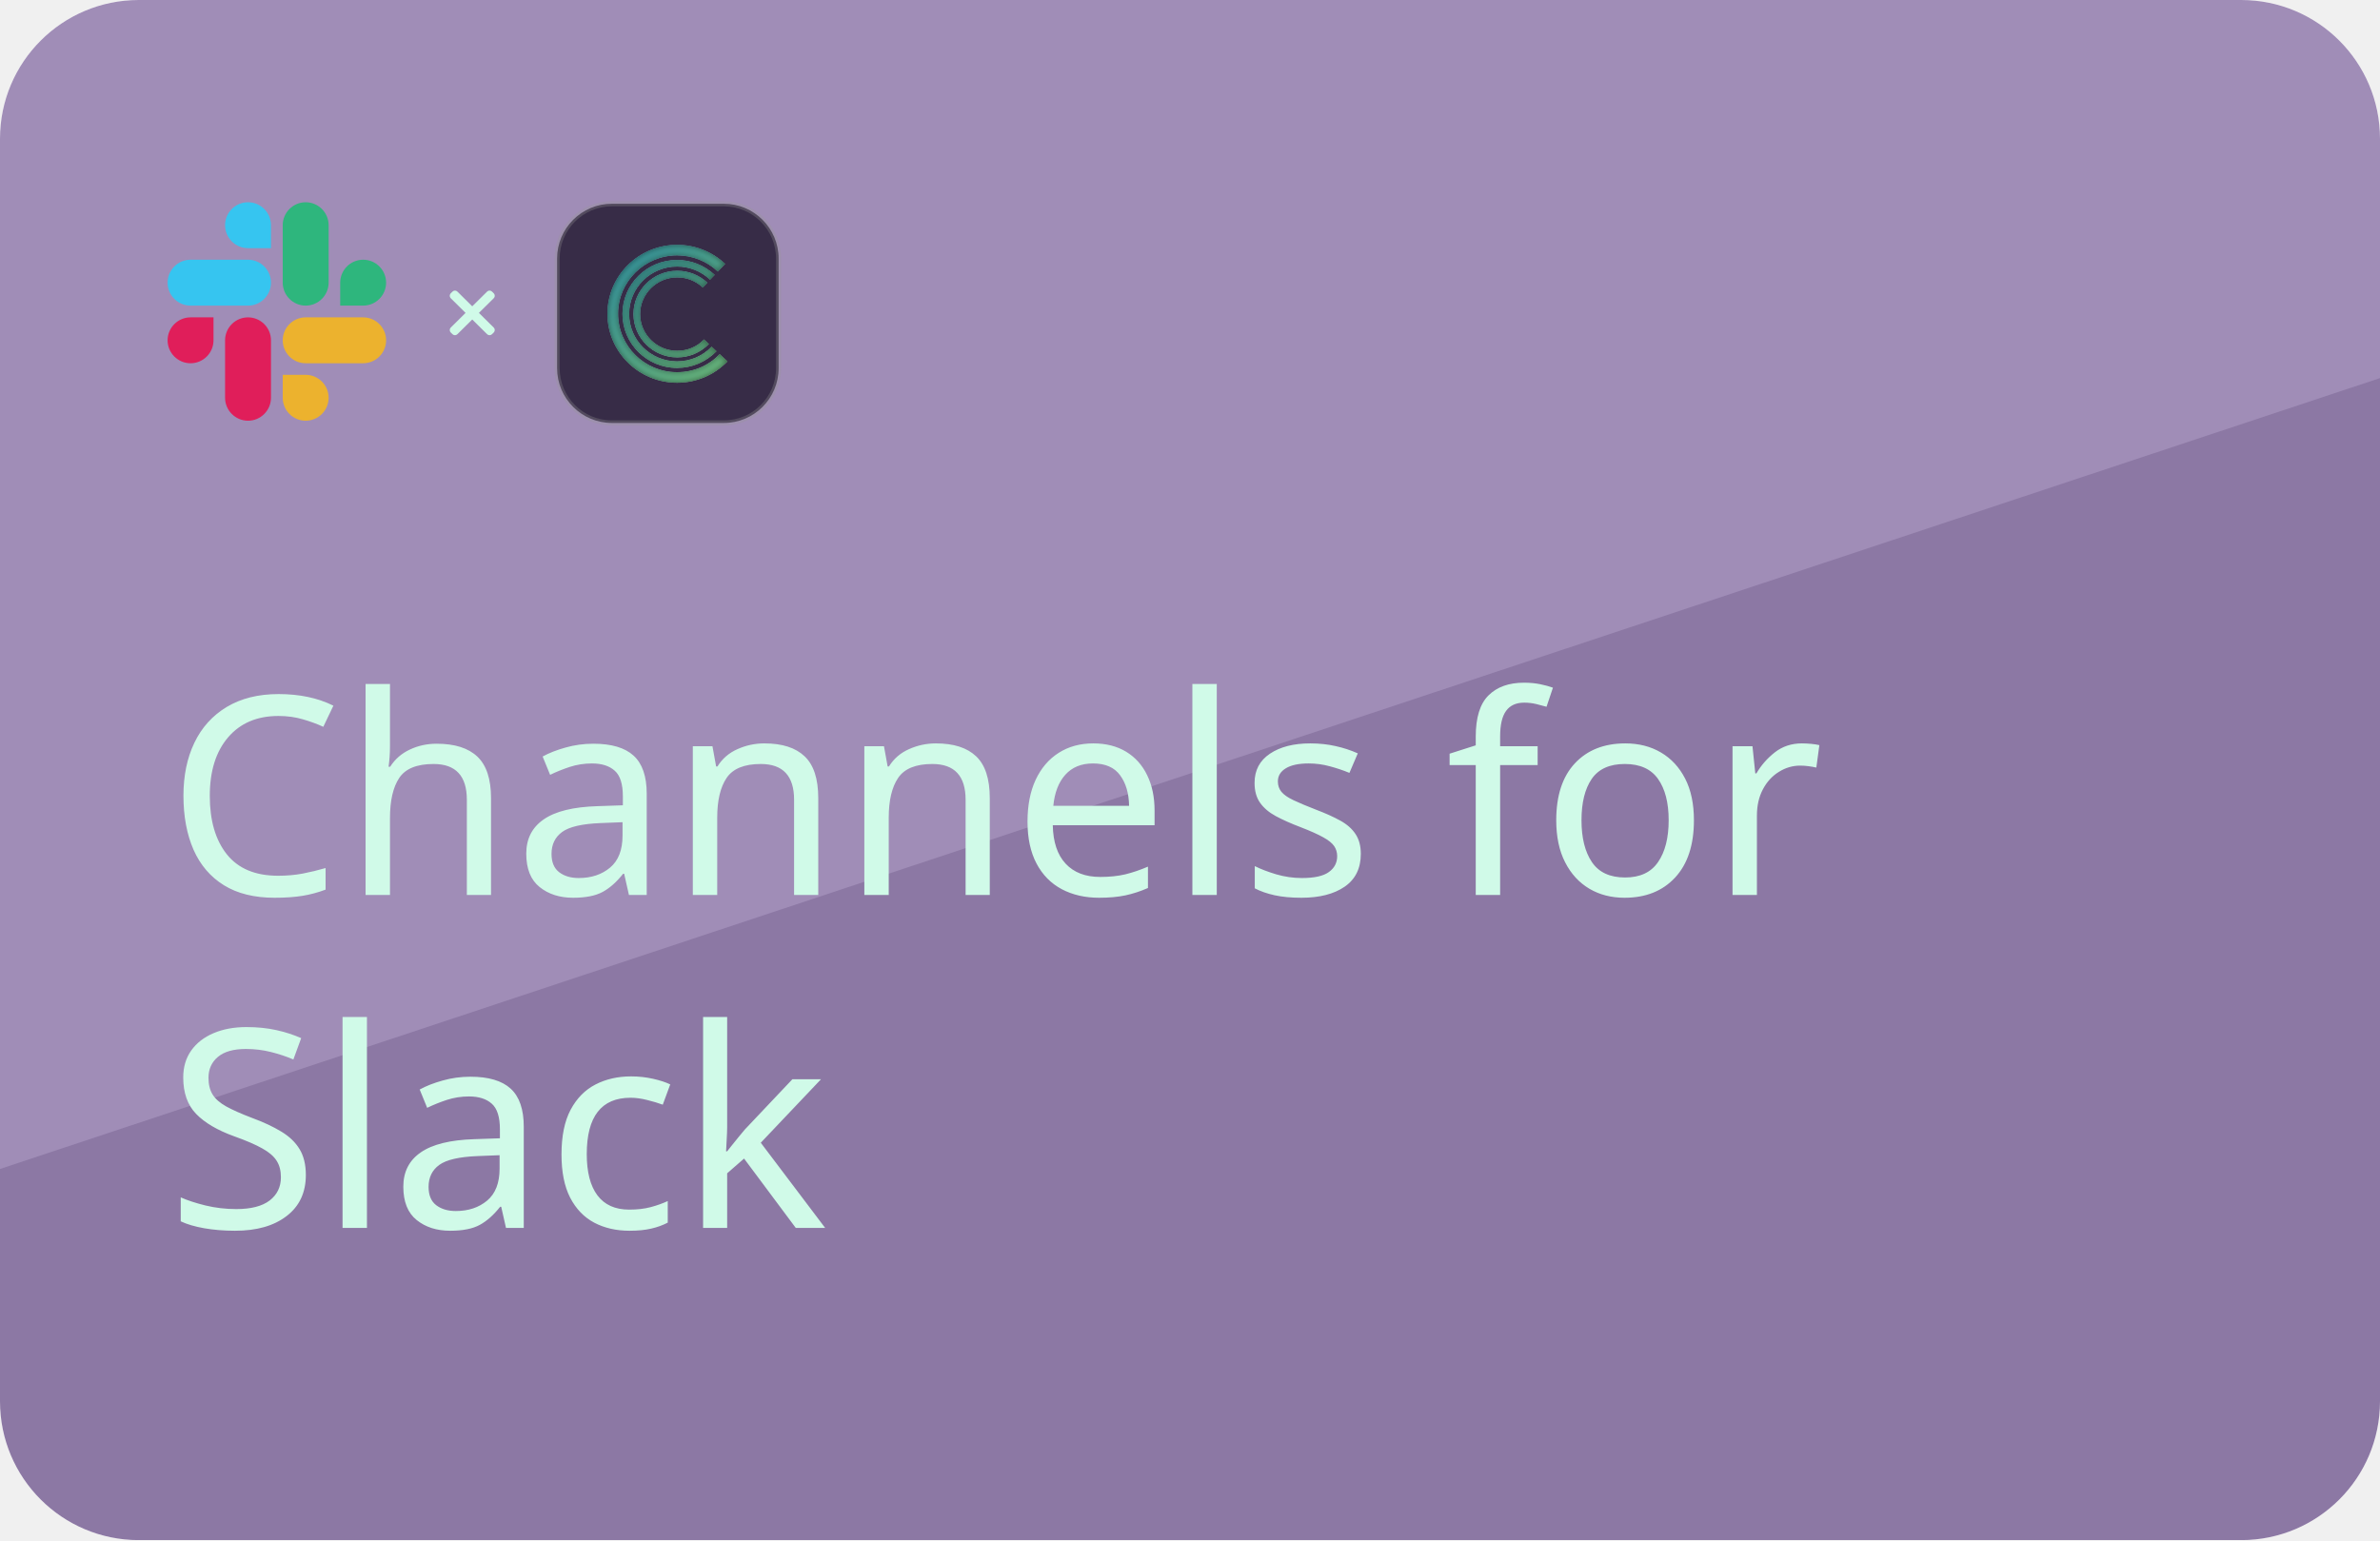
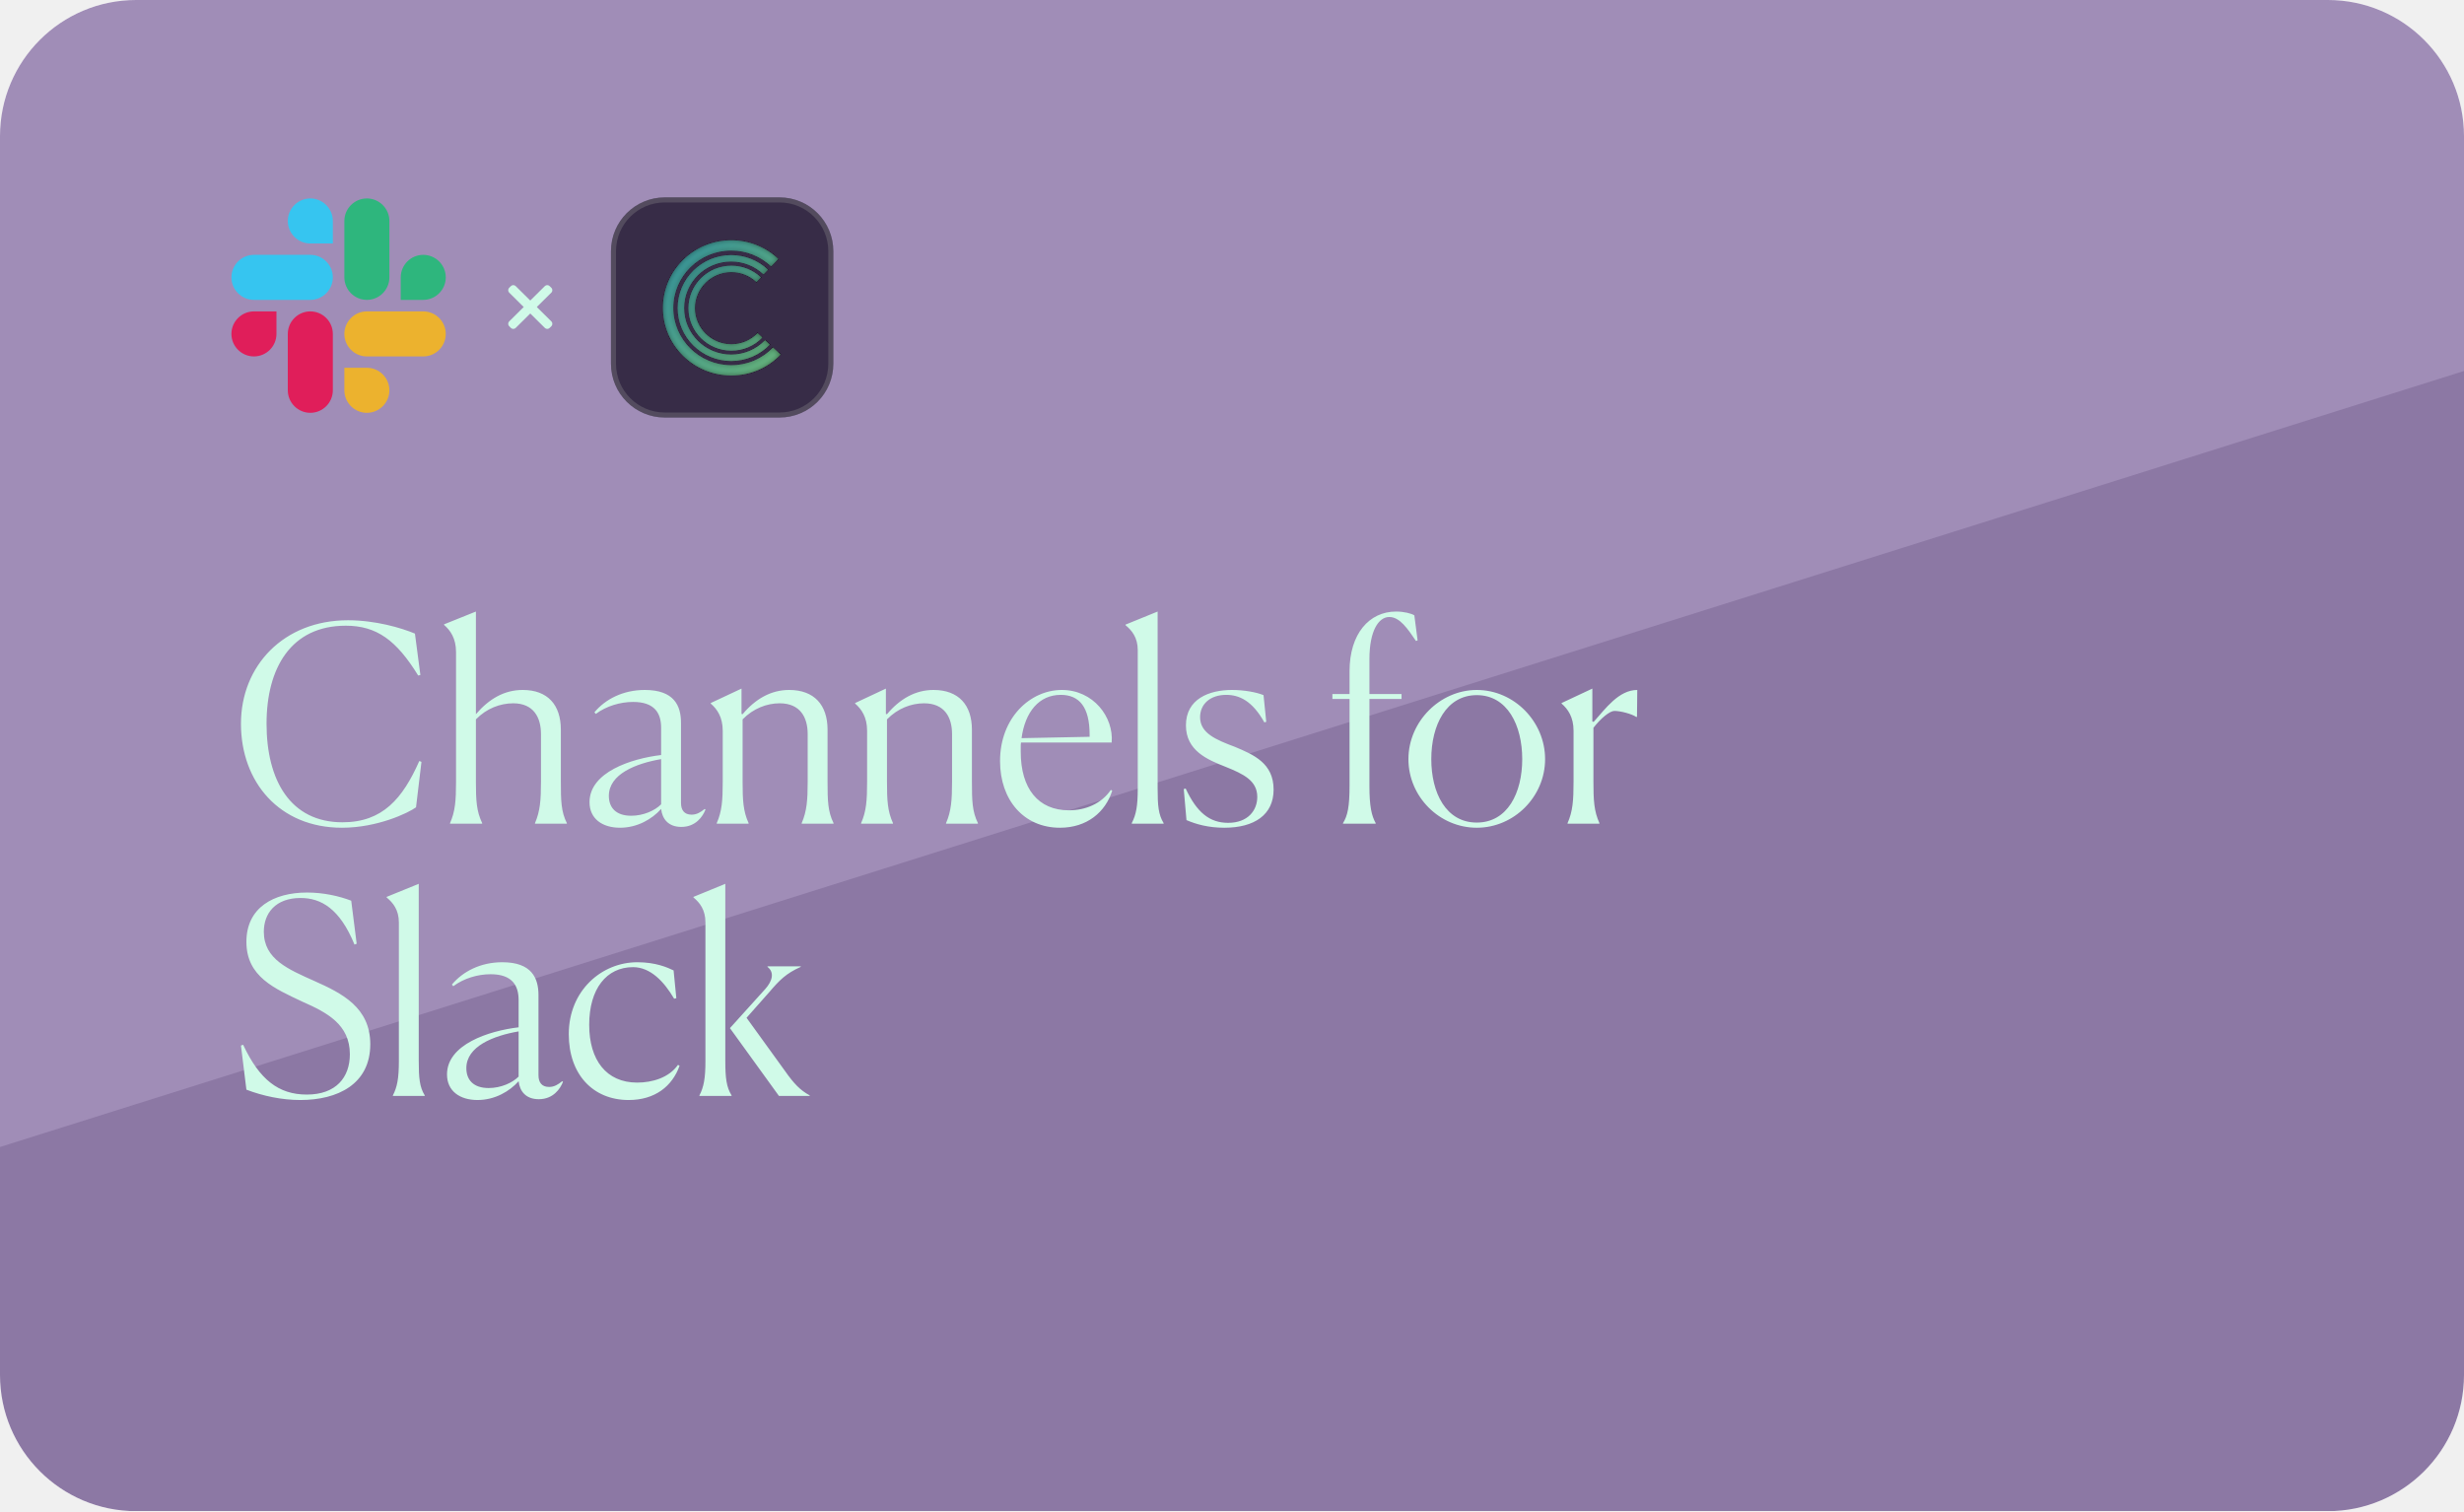
- <svg xmlns="http://www.w3.org/2000/svg" xmlns:xlink="http://www.w3.org/1999/xlink" width="343px" height="222px" viewBox="0 0 343 222" version="1.1">
-   <defs>
-     <rect id="path-1" x="0" y="0" width="343" height="222" rx="20" />
-     <linearGradient x1="12.127%" y1="0%" x2="89.388%" y2="101%" id="linearGradient-3">
-       <stop stop-color="#23A4AE" offset="0%" />
-       <stop stop-color="#52C491" offset="59.303%" />
-       <stop stop-color="#6DD780" offset="100%" />
-     </linearGradient>
-     <path d="M17.665,6.288 C20.259,6.288 22.72,7.265 24.598,9.041 L24.598,9.041 L23.534,10.144 C21.944,8.642 19.86,7.815 17.665,7.815 C12.978,7.815 9.164,11.59 9.164,16.23 C9.164,20.87 12.978,24.646 17.665,24.646 C20.014,24.646 22.197,23.72 23.81,22.041 L23.81,22.041 L24.927,23.092 C23.02,25.077 20.438,26.171 17.665,26.171 C12.126,26.171 7.622,21.71 7.622,16.229 C7.622,10.747 12.129,6.288 17.665,6.288 Z M17.653,8.468 C19.685,8.468 21.613,9.234 23.083,10.624 L23.083,10.624 L22.413,11.318 C21.125,10.098 19.435,9.427 17.653,9.427 C13.85,9.427 10.757,12.49 10.757,16.254 C10.757,20.019 13.85,23.082 17.653,23.082 C19.558,23.082 21.329,22.331 22.639,20.969 L22.639,20.969 L23.343,21.629 C21.848,23.185 19.826,24.041 17.653,24.041 C13.317,24.041 9.788,20.548 9.788,16.254 C9.788,11.962 13.316,8.468 17.653,8.468 Z M17.685,10.025 C19.315,10.025 20.862,10.639 22.042,11.756 L22.042,11.756 L21.373,12.449 C20.373,11.505 19.064,10.985 17.685,10.985 C14.739,10.985 12.342,13.357 12.342,16.274 C12.342,19.19 14.739,21.562 17.685,21.562 C19.161,21.562 20.533,20.981 21.547,19.925 L21.547,19.925 L22.249,20.586 C21.05,21.834 19.427,22.521 17.685,22.521 C14.204,22.521 11.373,19.717 11.373,16.273 C11.373,12.828 14.206,10.025 17.685,10.025 Z" id="path-4" />
-     <filter x="-2.9%" y="-2.5%" width="105.8%" height="105.0%" filterUnits="objectBoundingBox" id="filter-5">
-       <feGaussianBlur stdDeviation="0.5" in="SourceAlpha" result="shadowBlurInner1" />
-       <feOffset dx="0" dy="0" in="shadowBlurInner1" result="shadowOffsetInner1" />
-       <feComposite in="shadowOffsetInner1" in2="SourceAlpha" operator="arithmetic" k2="-1" k3="1" result="shadowInnerInner1" />
-       <feColorMatrix values="0 0 0 0 0   0 0 0 0 0   0 0 0 0 0  0 0 0 0.5 0" type="matrix" in="shadowInnerInner1" />
-     </filter>
-   </defs>
-   <g id="V3" stroke="none" stroke-width="1" fill="none" fill-rule="evenodd">
-     <g id="Intro-Copy-7" transform="translate(-165, -4765)">
-       <g id="Group-42-Copy-2" transform="translate(165, 3863)">
-         <g id="Group-25-Copy-9" transform="translate(0, 902)">
-           <g id="Group-23">
-             <mask id="mask-2" fill="white">
-               <use xlink:href="#path-1" />
-             </mask>
-             <use id="Mask" fill="#FFFFFF" xlink:href="#path-1" />
-             <g mask="url(#mask-2)">
-               <rect id="Rectangle" fill="#8C78A4" x="0" y="0" width="343" height="222" />
-               <polygon id="Gradient-BG-Copy" fill="#A08DB7" points="-2.38004061e-15 0 343 0 343 54.5 0 168.5" />
-             </g>
-           </g>
-           <g id="Group-6" transform="translate(24, 29)">
-             <g id="Group-9">
-               <g id="Group" transform="translate(55.91599, 0)">
-                 <rect id="Rectangle-13" stroke-opacity="0.296" stroke="#979797" stroke-width="0.739" fill="#372C47" x="0.37" y="0.37" width="31.928" height="31.598" rx="7.905" />
-                 <g id="Combined-Shape" fill-rule="nonzero">
-                   <use fill-opacity="0.2" fill="#FFFFFF" xlink:href="#path-4" />
-                   <use fill-opacity="0.75" fill="url(#linearGradient-3)" xlink:href="#path-4" />
-                   <use fill="black" fill-opacity="1" filter="url(#filter-5)" xlink:href="#path-4" />
-                 </g>
-               </g>
-               <g id="Slack_Mark" fill-rule="nonzero">
-                 <g id="Group" transform="translate(0, 16.66885)" fill="#E01E5A">
-                   <path d="M6.77,3.385 C6.77,5.206 5.283,6.693 3.462,6.693 C1.641,6.693 0.154,5.206 0.154,3.385 C0.154,1.564 1.641,0.077 3.462,0.077 L6.77,0.077 L6.77,3.385 Z" id="Path" />
-                   <path d="M8.437,3.385 C8.437,1.564 9.924,0.077 11.745,0.077 C13.566,0.077 15.053,1.564 15.053,3.385 L15.053,11.668 C15.053,13.489 13.566,14.976 11.745,14.976 C9.924,14.976 8.437,13.489 8.437,11.668 L8.437,3.385 Z" id="Path" />
-                 </g>
-                 <g id="Group" fill="#36C5F0">
-                   <path d="M11.745,6.77 C9.924,6.77 8.437,5.283 8.437,3.462 C8.437,1.641 9.924,0.154 11.745,0.154 C13.566,0.154 15.053,1.641 15.053,3.462 L15.053,6.77 L11.745,6.77 Z" id="Path" />
-                   <path d="M11.745,8.437 C13.566,8.437 15.053,9.924 15.053,11.745 C15.053,13.566 13.566,15.053 11.745,15.053 L3.462,15.053 C1.641,15.053 0.154,13.566 0.154,11.745 C0.154,9.924 1.641,8.437 3.462,8.437 L11.745,8.437 Z" id="Path" />
-                 </g>
-                 <g id="Group" transform="translate(16.66885, 0)" fill="#2EB67D">
-                   <path d="M8.36,11.745 C8.36,9.924 9.847,8.437 11.668,8.437 C13.489,8.437 14.976,9.924 14.976,11.745 C14.976,13.566 13.489,15.053 11.668,15.053 L8.36,15.053 L8.36,11.745 Z" id="Path" />
-                   <path d="M6.693,11.745 C6.693,13.566 5.206,15.053 3.385,15.053 C1.564,15.053 0.077,13.566 0.077,11.745 L0.077,3.462 C0.077,1.641 1.564,0.154 3.385,0.154 C5.206,0.154 6.693,1.641 6.693,3.462 L6.693,11.745 Z" id="Path" />
-                 </g>
-                 <g id="Group" transform="translate(16.66885, 16.66885)" fill="#ECB22E">
-                   <path d="M3.385,8.36 C5.206,8.36 6.693,9.847 6.693,11.668 C6.693,13.489 5.206,14.976 3.385,14.976 C1.564,14.976 0.077,13.489 0.077,11.668 L0.077,8.36 L3.385,8.36 Z" id="Path" />
-                   <path d="M3.385,6.693 C1.564,6.693 0.077,5.206 0.077,3.385 C0.077,1.564 1.564,0.077 3.385,0.077 L11.668,0.077 C13.489,0.077 14.976,1.564 14.976,3.385 C14.976,5.206 13.489,6.693 11.668,6.693 L3.385,6.693 Z" id="Path" />
-                 </g>
-               </g>
-               <g id="Group-5" transform="translate(41.32646, 13.39674)" fill="#D0FAE8" stroke="#D0FAE8" stroke-linejoin="round" stroke-width="1.016">
-                 <polygon id="Close" points="0.239 0 2.733 2.469 5.227 0 5.466 0.237 2.972 2.705 5.466 5.174 5.227 5.41 2.733 2.942 0.239 5.41 0 5.174 2.494 2.705 0 0.237" />
-               </g>
-             </g>
-           </g>
-           <text id="Channels-for-Slack" font-family="Canela-Light, Canela" font-size="40" font-weight="300" fill="#D0FAE8">
-             <tspan x="24" y="129">Channels for </tspan>
-             <tspan x="24" y="177">Slack</tspan>
-           </text>
+ <svg xmlns="http://www.w3.org/2000/svg" width="362" height="222" viewBox="0 0 362 222" fill="none">
+   <g id="Group 25 Copy 9">
+     <g id="Group 23">
+       <rect id="Mask" width="362" height="222" rx="20" fill="white" />
+       <mask id="mask0" mask-type="alpha" maskUnits="userSpaceOnUse" x="0" y="0" width="362" height="222">
+         <rect id="Mask_2" width="362" height="222" rx="20" fill="white" />
+       </mask>
+       <g mask="url(#mask0)">
+         <g id="Group 23_2">
+           <rect id="Rectangle" width="362" height="222" fill="#8C78A4" />
+           <path id="Gradient BG Copy" fill-rule="evenodd" clip-rule="evenodd" d="M0 0H362V54.5L0 168.5L0 0Z" fill="#A08DB7" />
        </g>
      </g>
    </g>
+     <g id="Group 6">
+       <g id="Group 9">
+         <g id="Group">
+           <g id="Rectangle 13">
+             <rect x="89.762" y="29" width="32.667" height="32.337" rx="7.905" fill="#372C47" />
+             <rect x="90.132" y="29.37" width="31.928" height="31.598" rx="7.535" stroke="#979797" stroke-opacity="0.296" stroke-width="0.739" />
+           </g>
+           <g id="Combined Shape" filter="url(#filter0_bi)">
+             <path fill-rule="evenodd" clip-rule="evenodd" d="M113.296 39.143C111.706 37.642 109.622 36.814 107.428 36.814C102.74 36.814 98.926 40.589 98.926 45.229C98.926 49.87 102.74 53.645 107.428 53.645C109.776 53.645 111.959 52.72 113.572 51.04L114.689 52.091C112.782 54.077 110.2 55.171 107.428 55.171C101.888 55.171 97.384 50.709 97.384 45.229C97.384 39.747 101.891 35.287 107.428 35.287C110.021 35.287 112.482 36.264 114.36 38.041L113.296 39.143ZM107.415 52.082C103.612 52.082 100.519 49.018 100.519 45.254C100.519 41.489 103.612 38.426 107.415 38.426C109.198 38.426 110.887 39.097 112.175 40.318L112.845 39.624C111.375 38.233 109.448 37.467 107.415 37.467C103.078 37.467 99.55 40.961 99.55 45.254C99.55 49.547 103.079 53.04 107.415 53.04C109.588 53.04 111.61 52.184 113.105 50.629L112.401 49.968C111.091 51.331 109.32 52.082 107.415 52.082ZM107.447 39.984C108.826 39.984 110.136 40.504 111.135 41.448L111.804 40.755C110.624 39.639 109.077 39.025 107.447 39.025C103.968 39.025 101.135 41.827 101.135 45.273C101.135 48.717 103.966 51.52 107.447 51.52C109.189 51.52 110.812 50.833 112.011 49.585L111.309 48.925C110.295 49.98 108.923 50.562 107.447 50.562C104.501 50.562 102.104 48.189 102.104 45.273C102.104 42.357 104.501 39.984 107.447 39.984Z" fill="white" fill-opacity="0.2" />
+             <path fill-rule="evenodd" clip-rule="evenodd" d="M113.296 39.143C111.706 37.642 109.622 36.814 107.428 36.814C102.74 36.814 98.926 40.589 98.926 45.229C98.926 49.87 102.74 53.645 107.428 53.645C109.776 53.645 111.959 52.72 113.572 51.04L114.689 52.091C112.782 54.077 110.2 55.171 107.428 55.171C101.888 55.171 97.384 50.709 97.384 45.229C97.384 39.747 101.891 35.287 107.428 35.287C110.021 35.287 112.482 36.264 114.36 38.041L113.296 39.143ZM107.415 52.082C103.612 52.082 100.519 49.018 100.519 45.254C100.519 41.489 103.612 38.426 107.415 38.426C109.198 38.426 110.887 39.097 112.175 40.318L112.845 39.624C111.375 38.233 109.448 37.467 107.415 37.467C103.078 37.467 99.55 40.961 99.55 45.254C99.55 49.547 103.079 53.04 107.415 53.04C109.588 53.04 111.61 52.184 113.105 50.629L112.401 49.968C111.091 51.331 109.32 52.082 107.415 52.082ZM107.447 39.984C108.826 39.984 110.136 40.504 111.135 41.448L111.804 40.755C110.624 39.639 109.077 39.025 107.447 39.025C103.968 39.025 101.135 41.827 101.135 45.273C101.135 48.717 103.966 51.52 107.447 51.52C109.189 51.52 110.812 50.833 112.011 49.585L111.309 48.925C110.295 49.98 108.923 50.562 107.447 50.562C104.501 50.562 102.104 48.189 102.104 45.273C102.104 42.357 104.501 39.984 107.447 39.984Z" fill="url(#paint0_linear)" fill-opacity="0.75" />
+           </g>
+         </g>
+         <g id="Slack_Mark">
+           <g id="Group_2">
+             <path id="Path" d="M40.616 49.054C40.616 50.875 39.129 52.362 37.308 52.362C35.487 52.362 34 50.875 34 49.054C34 47.233 35.487 45.746 37.308 45.746H40.616V49.054Z" fill="#E01E5A" />
+             <path id="Path_2" d="M42.283 49.054C42.283 47.233 43.77 45.746 45.591 45.746C47.412 45.746 48.899 47.233 48.899 49.054V57.337C48.899 59.158 47.412 60.645 45.591 60.645C43.77 60.645 42.283 59.158 42.283 57.337V49.054Z" fill="#E01E5A" />
+           </g>
+           <g id="Group_3">
+             <path id="Path_3" d="M45.591 35.77C43.77 35.77 42.283 34.283 42.283 32.462C42.283 30.642 43.77 29.154 45.591 29.154C47.412 29.154 48.899 30.642 48.899 32.462V35.77H45.591Z" fill="#36C5F0" />
+             <path id="Path_4" d="M45.591 37.438C47.412 37.438 48.899 38.925 48.899 40.746C48.899 42.566 47.412 44.054 45.591 44.054H37.308C35.487 44.054 34 42.566 34 40.746C34 38.925 35.487 37.438 37.308 37.438H45.591Z" fill="#36C5F0" />
+           </g>
+           <g id="Group_4">
+             <path id="Path_5" d="M58.875 40.746C58.875 38.925 60.362 37.438 62.183 37.438C64.004 37.438 65.491 38.925 65.491 40.746C65.491 42.566 64.004 44.054 62.183 44.054H58.875V40.746Z" fill="#2EB67D" />
+             <path id="Path_6" d="M57.208 40.746C57.208 42.566 55.721 44.054 53.9 44.054C52.079 44.054 50.592 42.566 50.592 40.746V32.462C50.592 30.642 52.079 29.154 53.9 29.154C55.721 29.154 57.208 30.642 57.208 32.462V40.746Z" fill="#2EB67D" />
+           </g>
+           <g id="Group_5">
+             <path id="Path_7" d="M53.9 54.029C55.721 54.029 57.208 55.517 57.208 57.337C57.208 59.158 55.721 60.645 53.9 60.645C52.079 60.645 50.592 59.158 50.592 57.337V54.029H53.9Z" fill="#ECB22E" />
+             <path id="Path_8" d="M53.9 52.362C52.079 52.362 50.592 50.875 50.592 49.054C50.592 47.233 52.079 45.746 53.9 45.746H62.183C64.004 45.746 65.491 47.233 65.491 49.054C65.491 50.875 64.004 52.362 62.183 52.362H53.9Z" fill="#ECB22E" />
+           </g>
+         </g>
+         <g id="Group 5">
+           <path id="Close" fill-rule="evenodd" clip-rule="evenodd" d="M75.412 42.397L77.905 44.865L80.399 42.397L80.638 42.633L78.144 45.102L80.638 47.57L80.399 47.807L77.905 45.338L75.412 47.807L75.173 47.57L77.666 45.102L75.173 42.633L75.412 42.397Z" fill="#D0FAE8" stroke="#D0FAE8" stroke-width="1.016" stroke-linejoin="round" />
+         </g>
+       </g>
+     </g>
+     <path id="Channels for Slack" d="M61.12 118.6L61.92 111.92L61.6 111.8C59.16 117.32 56.2 120.8 50.32 120.8C42.64 120.8 39.16 114.6 39.16 106.32C39.16 98.12 42.76 91.92 50.8 91.92C55.32 91.92 58.24 94.04 61.44 99.24L61.76 99.16L60.96 93.08C58.96 92.24 55.16 91.12 51.12 91.12C41.68 91.12 35.4 97.8 35.4 106.32C35.4 114.88 41.04 121.6 50.24 121.6C55.44 121.6 59.96 119.44 61.12 118.6ZM66.118 121H70.838V120.92C69.998 119.16 69.918 117.56 69.918 114.84V105.68C71.478 104.08 73.478 103.32 75.398 103.32C78.398 103.32 79.478 105.4 79.478 107.84V114.84C79.478 117.52 79.358 119.16 78.598 120.92V121H83.278V120.92C82.438 119.24 82.398 117.64 82.398 114.84V107.2C82.398 103.56 80.478 101.36 76.798 101.36C74.078 101.36 71.838 102.68 69.918 104.92V89.84L65.238 91.72V91.8C66.158 92.6 66.998 93.76 66.998 95.8V114.84C66.998 117.6 66.878 119.2 66.118 120.92V121ZM92.73 119.84C90.49 119.84 89.45 118.64 89.45 116.92C89.45 113.72 93.41 112.16 97.13 111.52V118.16C96.21 119.08 94.53 119.84 92.73 119.84ZM100.09 121.48C102.21 121.48 103.25 119.96 103.65 118.92L103.53 118.84C102.93 119.32 102.37 119.68 101.61 119.68C100.49 119.68 100.05 118.96 100.05 117.96V106.2C100.05 103.68 99.05 101.36 94.73 101.36C91.53 101.36 88.93 102.72 87.33 104.64L87.53 104.88C89.09 103.72 91.13 103.12 93.01 103.12C96.21 103.12 97.13 104.8 97.13 106.92V110.92C92.73 111.44 86.61 113.44 86.61 117.84C86.61 120.28 88.49 121.6 91.09 121.6C93.65 121.6 95.81 120.32 97.13 118.84C97.29 120.32 98.21 121.48 100.09 121.48ZM109.98 121V120.92C109.18 119.16 109.1 117.56 109.1 114.8V105.68C110.66 104.08 112.66 103.32 114.54 103.32C117.58 103.32 118.66 105.4 118.66 107.84V114.84C118.66 117.52 118.54 119.16 117.78 120.92V121H122.46V120.92C121.62 119.2 121.58 117.64 121.58 114.8V107.2C121.58 103.56 119.62 101.36 115.94 101.36C113.26 101.36 110.98 102.68 109.1 104.92L108.94 104.88V101.16L104.42 103.28V103.36C105.34 104.16 106.18 105.32 106.18 107.36V114.84C106.18 117.6 106.06 119.2 105.3 120.92V121H109.98ZM131.191 121V120.92C130.391 119.16 130.311 117.56 130.311 114.8V105.68C131.871 104.08 133.871 103.32 135.751 103.32C138.791 103.32 139.871 105.4 139.871 107.84V114.84C139.871 117.52 139.751 119.16 138.991 120.92V121H143.671V120.92C142.831 119.2 142.791 117.64 142.791 114.8V107.2C142.791 103.56 140.831 101.36 137.151 101.36C134.471 101.36 132.191 102.68 130.311 104.92L130.151 104.88V101.16L125.631 103.28V103.36C126.551 104.16 127.391 105.32 127.391 107.36V114.84C127.391 117.6 127.271 119.2 126.511 120.92V121H131.191ZM163.402 116.16L163.202 116.04C161.802 118.08 159.482 119.04 157.042 119.04C152.522 119.04 149.962 115.84 149.962 110.44V109.76C149.962 109.52 149.962 109.28 150.002 109.08H163.322C163.642 105.36 160.642 101.36 156.002 101.36C151.362 101.36 146.922 105.44 146.922 111.8C146.922 117.56 150.442 121.6 155.722 121.6C159.682 121.6 162.402 119.32 163.402 116.16ZM155.842 102.08C158.602 102.08 160.082 103.92 160.082 107.92V108.24L150.082 108.44C150.602 104.6 152.642 102.08 155.842 102.08ZM166.274 120.92V121H170.954V120.92C170.194 119.68 170.074 118.36 170.074 115.84V89.84L165.354 91.76V91.84C166.274 92.6 167.154 93.64 167.154 95.52V115.88C167.154 118.4 166.914 119.68 166.274 120.92ZM186.032 106.04L185.632 102.12C184.552 101.68 182.752 101.36 180.992 101.36C177.632 101.36 174.232 102.68 174.232 106.56C174.232 110.28 177.392 111.6 180.032 112.64C182.712 113.72 184.712 114.68 184.712 117.08C184.712 119.04 183.352 120.88 180.432 120.88C177.712 120.88 175.832 119.36 174.192 115.84L173.912 115.92L174.312 120.48C175.712 121.08 177.512 121.6 179.872 121.6C184.312 121.6 187.112 119.68 187.112 116C187.112 112.12 184.192 110.88 181.432 109.72C178.672 108.68 176.312 107.72 176.312 105.36C176.312 103.44 177.792 102.08 180.152 102.08C182.072 102.08 183.992 102.96 185.752 106.12L186.032 106.04ZM197.309 120.92V121H202.109V120.92C201.509 119.84 201.189 118.48 201.189 115.44V102.68H205.909V101.96H201.189V96.84C201.189 92.72 202.509 90.64 204.109 90.64C205.669 90.64 206.829 92.4 208.029 94.16L208.269 94.08L207.789 90.4C207.349 90.12 206.269 89.84 205.109 89.84C201.149 89.84 198.269 93.12 198.269 98.6V101.96H195.749V102.68H198.269V115.44C198.269 118.48 197.989 119.84 197.309 120.92ZM216.959 121.6C222.439 121.6 226.999 117.04 226.999 111.52C226.999 106 222.439 101.36 216.959 101.36C211.559 101.36 206.919 106 206.919 111.52C206.919 117.04 211.479 121.6 216.959 121.6ZM216.959 120.84C212.439 120.84 210.279 116.48 210.279 111.52C210.279 106.52 212.479 102.12 216.959 102.12C221.439 102.12 223.639 106.52 223.639 111.52C223.639 116.48 221.479 120.84 216.959 120.84ZM230.3 120.92V121H234.98V120.92C234.18 119.16 234.1 117.56 234.1 114.8V106.92C235.18 105.52 236.5 104.44 237.18 104.44C238.1 104.44 239.74 104.88 240.38 105.32H240.5L240.54 101.36C237.82 101.36 235.86 104.12 234.14 106.04L233.94 106V101.16L229.42 103.28V103.36C230.34 104.16 231.18 105.32 231.18 107.36V114.84C231.18 117.6 231.06 119.2 230.3 120.92ZM52.4 138.64L51.6 132.32C49.84 131.64 47.52 131.12 45.12 131.12C40.16 131.12 36.2 133.36 36.2 138.36C36.2 143.52 40.4 145.24 44.44 147.16C48.08 148.76 51.4 150.52 51.4 154.88C51.4 158.28 49.36 160.8 45.08 160.8C40.92 160.8 38.12 158.6 35.72 153.48L35.4 153.6L36.2 160.08C38.6 161 41.4 161.6 44.12 161.6C49.6 161.6 54.4 159.28 54.4 153.4C54.4 148 50.24 145.92 46.2 144.12C42.36 142.4 38.76 140.92 38.76 136.88C38.76 134.16 40.48 131.92 44.16 131.92C47.16 131.92 49.92 133.48 52.08 138.76L52.4 138.64ZM57.72 160.92V161H62.4V160.92C61.64 159.68 61.52 158.36 61.52 155.84V129.84L56.8 131.76V131.84C57.72 132.6 58.6 133.64 58.6 135.52V155.88C58.6 158.4 58.36 159.68 57.72 160.92ZM71.793 159.84C69.552 159.84 68.513 158.64 68.513 156.92C68.513 153.72 72.472 152.16 76.192 151.52V158.16C75.272 159.08 73.593 159.84 71.793 159.84ZM79.153 161.48C81.272 161.48 82.312 159.96 82.713 158.92L82.593 158.84C81.993 159.32 81.433 159.68 80.672 159.68C79.552 159.68 79.112 158.96 79.112 157.96V146.2C79.112 143.68 78.112 141.36 73.793 141.36C70.593 141.36 67.993 142.72 66.392 144.64L66.593 144.88C68.153 143.72 70.192 143.12 72.073 143.12C75.272 143.12 76.192 144.8 76.192 146.92V150.92C71.793 151.44 65.672 153.44 65.672 157.84C65.672 160.28 67.552 161.6 70.153 161.6C72.713 161.6 74.873 160.32 76.192 158.84C76.353 160.32 77.272 161.48 79.153 161.48ZM99.842 156.56L99.602 156.44C98.282 158.32 95.842 159.04 93.602 159.04C89.082 159.04 86.562 155.72 86.562 150.56C86.562 145.24 89.122 142.08 93.002 142.08C95.562 142.08 97.562 144.2 99.042 146.72L99.362 146.64L98.962 142.56C98.042 142.12 96.322 141.36 93.642 141.36C88.362 141.36 83.562 145.56 83.562 151.92C83.562 157.84 87.122 161.6 92.362 161.6C96.202 161.6 98.762 159.6 99.842 156.56ZM102.759 160.92V161H107.479V160.92C106.719 159.68 106.559 158.36 106.559 155.84V129.84L101.879 131.76V131.84C102.799 132.6 103.639 133.64 103.639 135.52V155.88C103.639 158.4 103.399 159.68 102.759 160.92ZM114.439 161H118.959V160.92C117.559 160.16 116.639 159.2 115.319 157.32L109.679 149.52L113.079 145.68C114.479 144.04 115.479 143 117.639 142.04V141.96H112.759V142.04C113.839 142.88 113.439 144.16 112.439 145.28L107.239 151.04L114.439 161Z" fill="#D0FAE8" />
  </g>
+   <defs>
+     <filter id="filter0_bi" x="92.013" y="29.915" width="28.049" height="30.627" filterUnits="userSpaceOnUse" color-interpolation-filters="sRGB">
+       <feFlood flood-opacity="0" result="BackgroundImageFix" />
+       <feGaussianBlur in="BackgroundImage" stdDeviation="2.686" />
+       <feComposite in2="SourceAlpha" operator="in" result="effect1_backgroundBlur" />
+       <feBlend mode="normal" in="SourceGraphic" in2="effect1_backgroundBlur" result="shape" />
+       <feColorMatrix in="SourceAlpha" type="matrix" values="0 0 0 0 0 0 0 0 0 0 0 0 0 0 0 0 0 0 127 0" result="hardAlpha" />
+       <feOffset />
+       <feGaussianBlur stdDeviation="0.5" />
+       <feComposite in2="hardAlpha" operator="arithmetic" k2="-1" k3="1" />
+       <feColorMatrix type="matrix" values="0 0 0 0 0 0 0 0 0 0 0 0 0 0 0 0 0 0 0.5 0" />
+       <feBlend mode="normal" in2="shape" result="effect2_innerShadow" />
+     </filter>
+     <linearGradient id="paint0_linear" x1="88.645" y1="45.428" x2="108.705" y2="62.715" gradientUnits="userSpaceOnUse">
+       <stop stop-color="#23A4AE" />
+       <stop offset="0.593" stop-color="#52C491" />
+       <stop offset="1" stop-color="#6DD780" />
+     </linearGradient>
+   </defs>
</svg>
